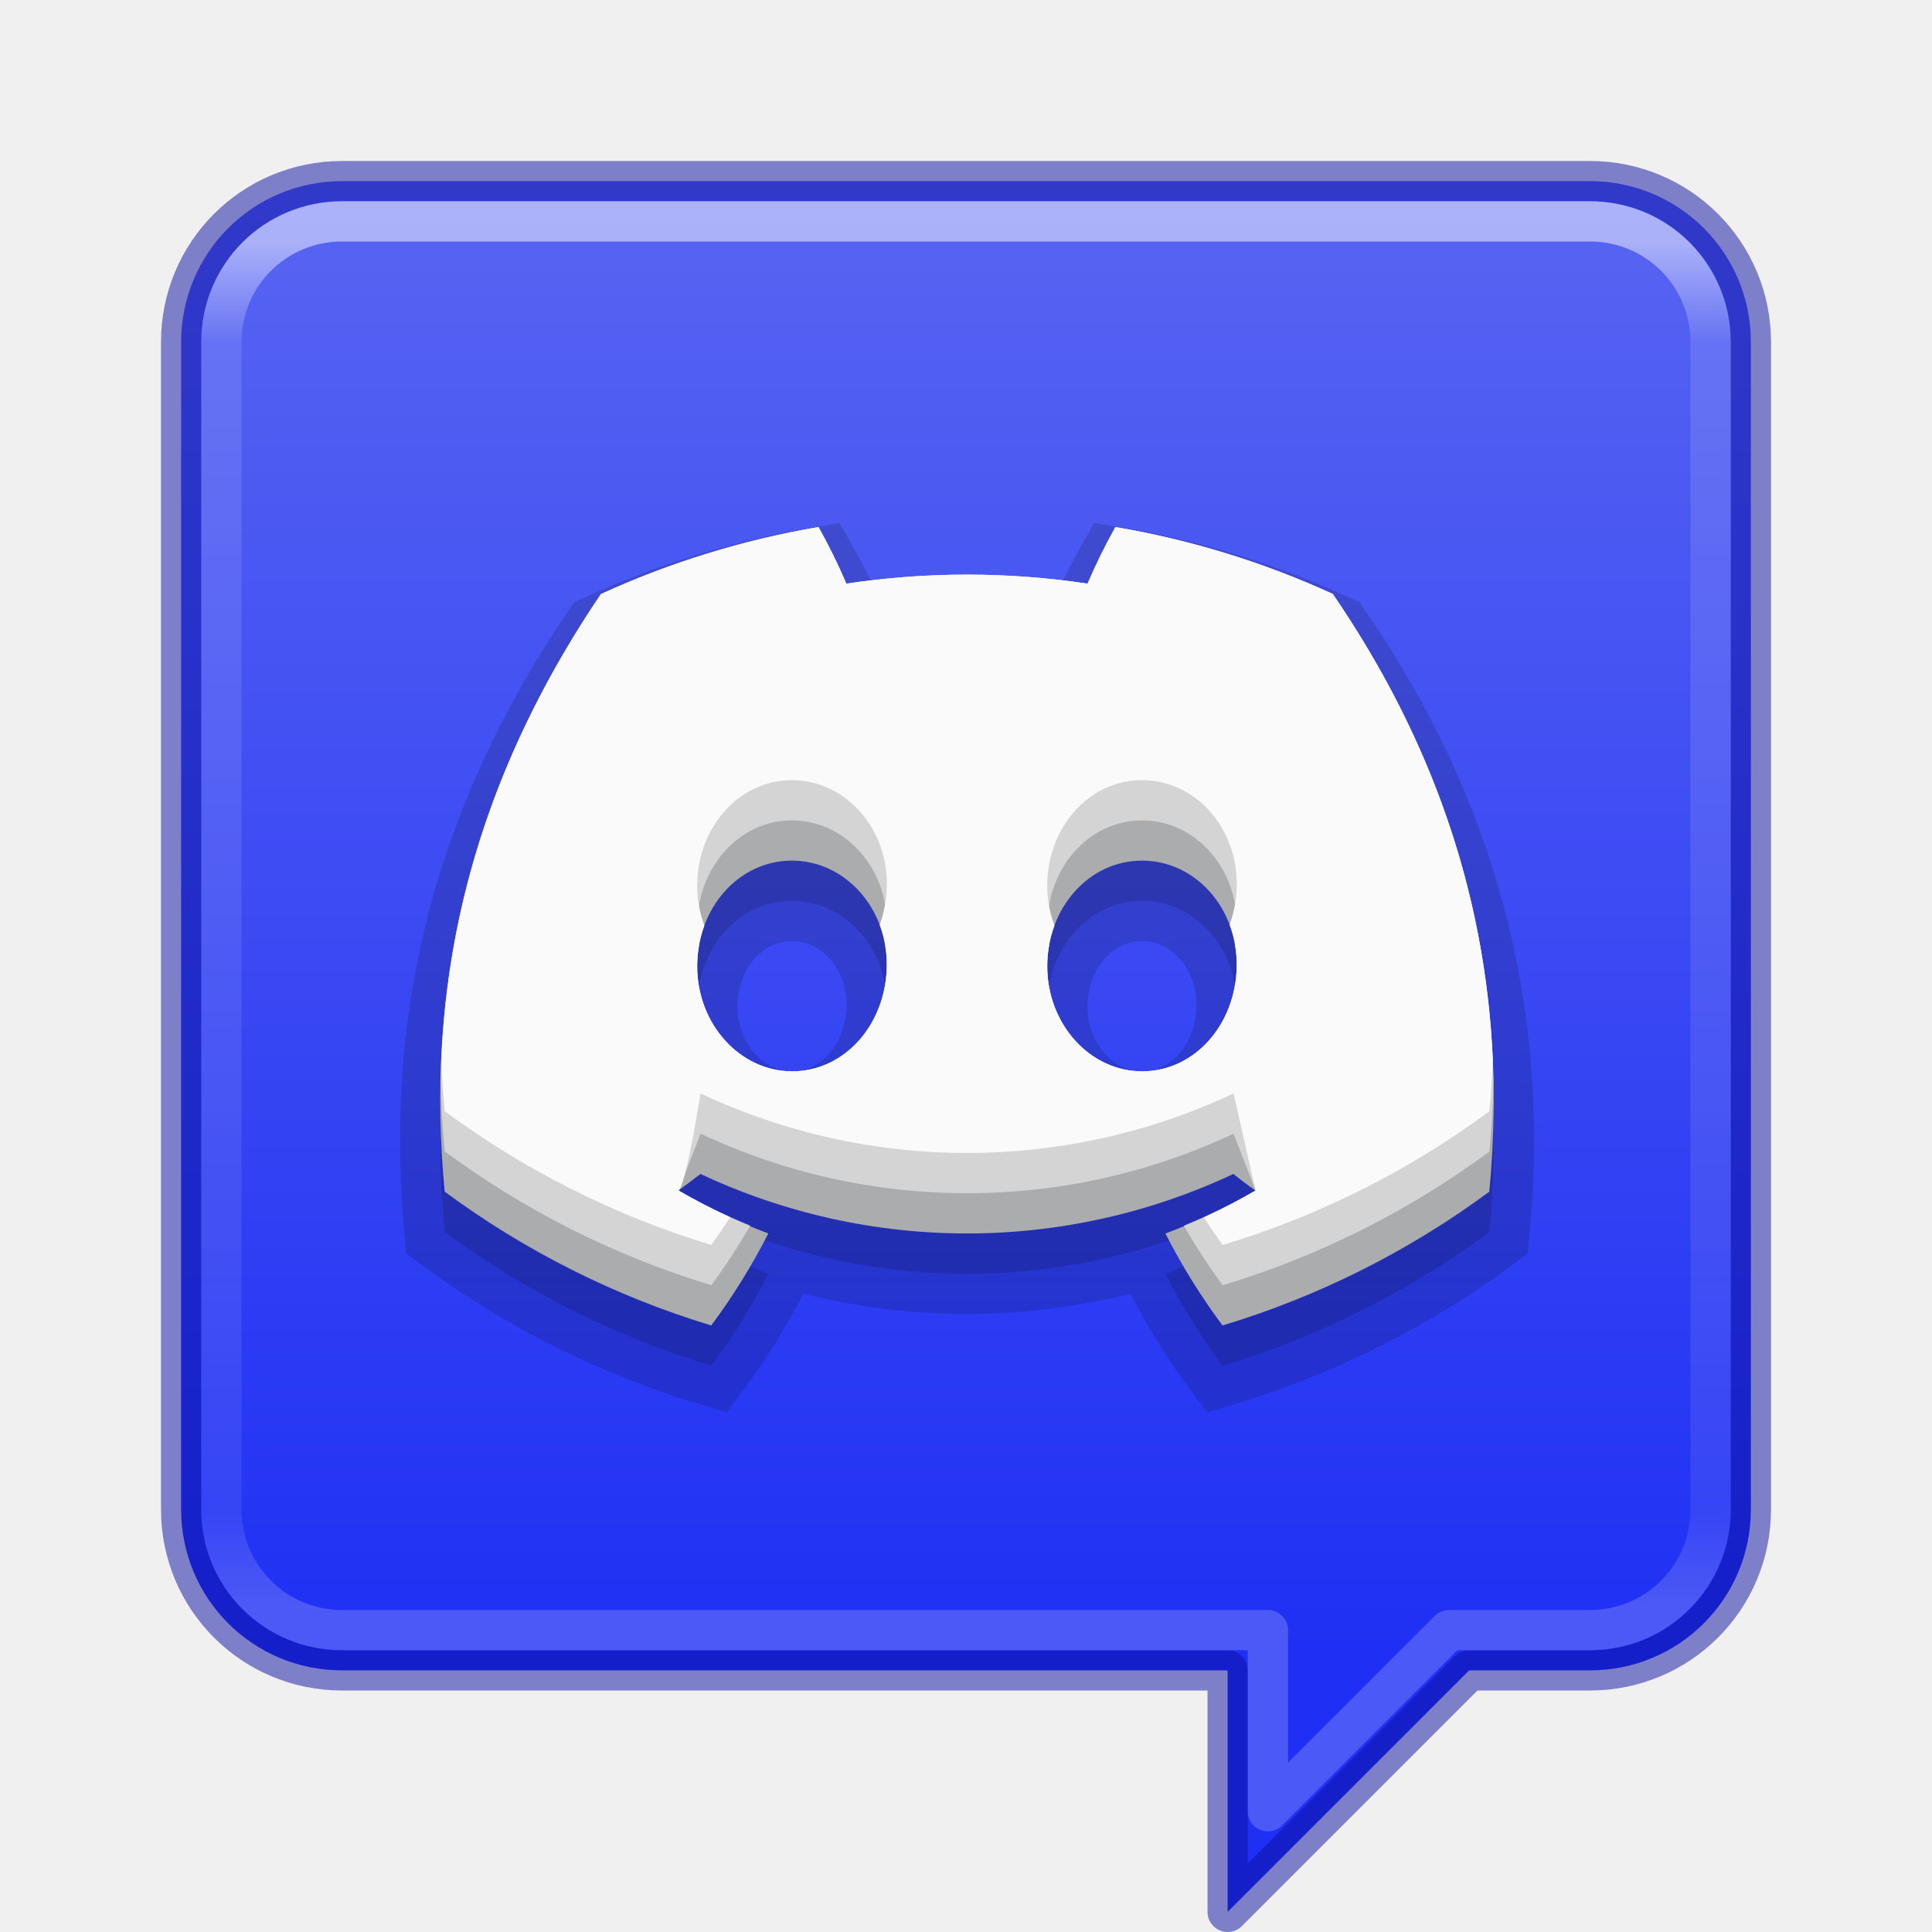
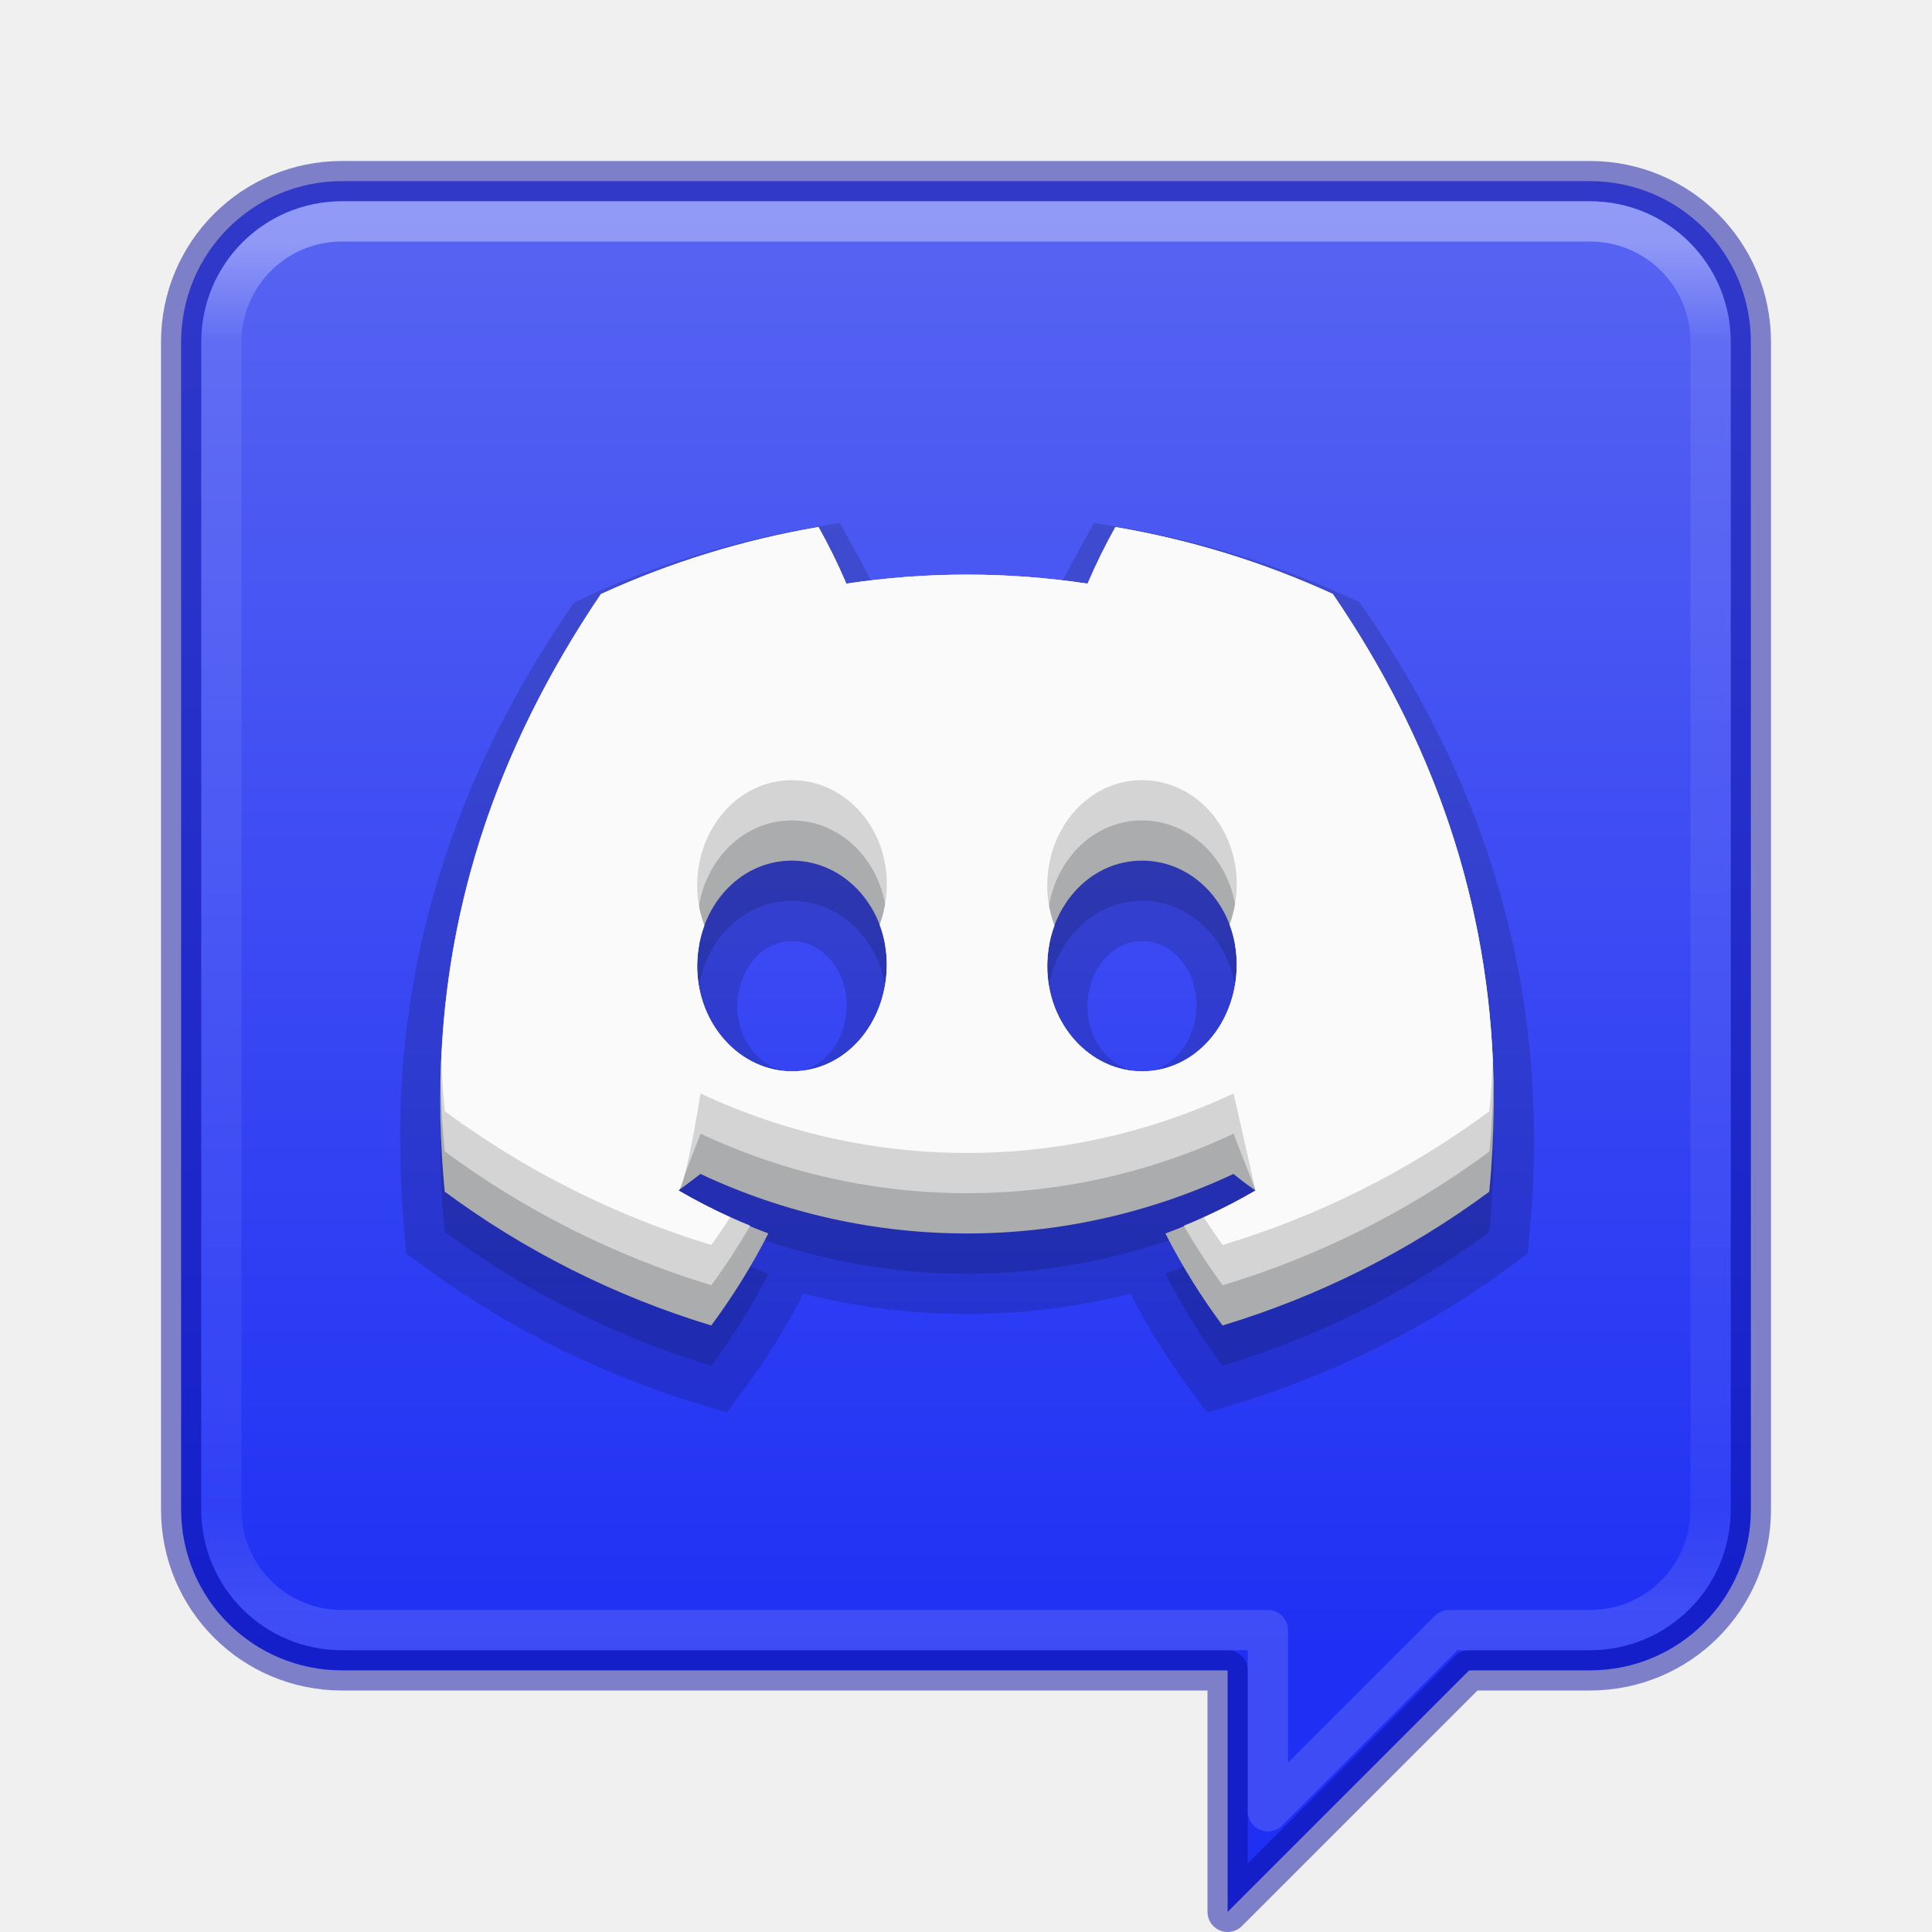
<svg xmlns="http://www.w3.org/2000/svg" xmlns:xlink="http://www.w3.org/1999/xlink" width="48" height="48" viewBox="0 0 48 48" fill="none" version="1.1" id="svg4" xml:space="preserve">
  <defs id="defs4">
    <linearGradient id="linearGradient18">
      <stop style="stop-color:#ffffff;stop-opacity:1;" offset="0" id="stop18" />
      <stop style="stop-color:#ffffff;stop-opacity:0;" offset="1" id="stop19" />
    </linearGradient>
    <linearGradient id="linearGradient17">
      <stop offset="0" style="stop-color:#ffffff;stop-opacity:1" id="stop14" />
      <stop offset="0.145" style="stop-color:#ffffff;stop-opacity:0.235" id="stop15" />
      <stop offset="0.855" style="stop-color:#ffffff;stop-opacity:0.157" id="stop16" />
      <stop offset="1" style="stop-color:#ffffff;stop-opacity:0.392" id="stop17" />
    </linearGradient>
    <style id="style1">.g{fill:#000;}.g,.h,.i{stroke-width:0px;}.h{fill:url(#e);}.i{fill:#fff;}</style>
    <style id="style1-7">.g{fill:#000;}.g,.h,.i{stroke-width:0px;}.h{fill:url(#e);}.i{fill:#fff;}</style>
    <style id="style1-5">.g{fill:#000;}.g,.h,.i{stroke-width:0px;}.h{fill:url(#e);}.i{fill:#fff;}</style>
    <linearGradient id="linearGradient2-5">
      <stop style="stop-color:#5865f2;stop-opacity:1;" offset="0" id="stop3-3" />
      <stop style="stop-color:#1f30f4;stop-opacity:1;" offset="1" id="stop4-5" />
    </linearGradient>
    <style id="style1-3">.g{fill:#000;}.g,.h,.i{stroke-width:0px;}.h{fill:url(#e);}.i{fill:#fff;}</style>
    <style id="style1-6">.cls-1{fill:#fff;}</style>
    <linearGradient xlink:href="#linearGradient17" id="linearGradient12" x1="24" y1="6" x2="24" y2="44" gradientUnits="userSpaceOnUse" gradientTransform="translate(0,-51)" />
    <linearGradient xlink:href="#linearGradient18" id="linearGradient19" x1="38.264" y1="46.5" x2="36.881" y2="41" gradientUnits="userSpaceOnUse" gradientTransform="translate(0,-51)" />
    <linearGradient id="linearGradient3820-7-2">
      <stop id="stop3822-2-6" style="stop-color:#000000;stop-opacity:1" offset="0" />
      <stop id="stop3824-1-2" style="stop-color:#000000;stop-opacity:0" offset="1" />
    </linearGradient>
    <radialGradient xlink:href="#linearGradient3820-7-2" id="radialGradient3" gradientUnits="userSpaceOnUse" gradientTransform="matrix(0.3823536,7.5555777e-8,-1.8372241e-8,0.1115198,-5.925427,36.33585)" cx="99.189" cy="185.297" fx="99.189" fy="185.297" r="62.769" />
    <radialGradient xlink:href="#linearGradient3820-7-2" id="radialGradient4" gradientUnits="userSpaceOnUse" gradientTransform="matrix(0.2549024,5.3967361e-8,-1.2248161e-8,0.07965545,6.716382,44.24067)" cx="99.189" cy="185.297" fx="99.189" fy="185.297" r="62.769" />
    <style id="style1-62">.g{fill:#000;}.g,.h,.i{stroke-width:0px;}.h{fill:url(#e);}.i{fill:#fff;}</style>
    <style id="style1-6-9">.cls-1{fill:#fff;}</style>
    <style id="style1-67">.cls-1{fill:#fff;}</style>
    <style id="style1-56">.g{fill:#000;}.g,.h,.i{stroke-width:0px;}.h{fill:url(#e);}.i{fill:#fff;}</style>
    <style id="style1-7-1">.g{fill:#000;}.g,.h,.i{stroke-width:0px;}.h{fill:url(#e);}.i{fill:#fff;}</style>
    <style id="style1-5-2">.g{fill:#000;}.g,.h,.i{stroke-width:0px;}.h{fill:url(#e);}.i{fill:#fff;}</style>
    <style id="style1-3-7">.g{fill:#000;}.g,.h,.i{stroke-width:0px;}.h{fill:url(#e);}.i{fill:#fff;}</style>
    <style id="style1-6-1">.cls-1{fill:#fff;}</style>
    <style id="style1-2">.g{fill:#000;}.g,.h,.i{stroke-width:0px;}.h{fill:url(#e);}.i{fill:#fff;}</style>
    <style id="style1-6-8">.cls-1{fill:#fff;}</style>
    <linearGradient xlink:href="#linearGradient2-5" id="linearGradient9" x1="24" y1="5" x2="24" y2="45" gradientUnits="userSpaceOnUse" gradientTransform="translate(0,-51)" />
    <linearGradient id="linearGradient1201">
      <stop id="stop1193" style="stop-color:#ffffff;stop-opacity:1" offset="0" />
      <stop id="stop1195" style="stop-color:#ffffff;stop-opacity:0.235" offset="0.074" />
      <stop id="stop1197" style="stop-color:#ffffff;stop-opacity:0.157" offset="0.926" />
      <stop id="stop1199" style="stop-color:#ffffff;stop-opacity:0.392" offset="1" />
    </linearGradient>
    <linearGradient x1="39" y1="6" x2="39" y2="40" id="linearGradient3058-5" xlink:href="#linearGradient1201" gradientUnits="userSpaceOnUse" gradientTransform="translate(4e-6)" />
    <linearGradient xlink:href="#linearGradient2-5" id="linearGradient930-9-2" x1="16.692" y1="2.5" x2="16.692" y2="27.769" gradientUnits="userSpaceOnUse" gradientTransform="matrix(1.444444,0,0,1.444444,0.888913,0.888891)" />
    <linearGradient id="linearGradient870">
      <stop id="stop866" offset="0" style="stop-color:#cd9ef7;stop-opacity:1" />
      <stop id="stop868" offset="1" style="stop-color:#a56de2;stop-opacity:1" />
    </linearGradient>
    <linearGradient id="linearGradient30">
      <stop style="stop-color:#ffffff;stop-opacity:1;" offset="0" id="stop30" />
      <stop style="stop-color:#fafafa;stop-opacity:0;" offset="1" id="stop31" />
    </linearGradient>
    <linearGradient id="linearGradient22">
      <stop id="stop13" style="stop-color:#ffffff;stop-opacity:1" offset="0" />
      <stop id="stop20" style="stop-color:#ffffff;stop-opacity:0.235" offset="0.135" />
      <stop id="stop21" style="stop-color:#ffffff;stop-opacity:0.157" offset="0.865" />
      <stop id="stop22" style="stop-color:#ffffff;stop-opacity:0.392" offset="1" />
    </linearGradient>
    <style id="style1-79">.g{fill:#000;}.g,.h,.i{stroke-width:0px;}.h{fill:url(#e);}.i{fill:#fff;}</style>
    <style id="style1-7-2">.g{fill:#000;}.g,.h,.i{stroke-width:0px;}.h{fill:url(#e);}.i{fill:#fff;}</style>
    <style id="style1-5-0">.g{fill:#000;}.g,.h,.i{stroke-width:0px;}.h{fill:url(#e);}.i{fill:#fff;}</style>
    <style id="style1-53">.g{fill:#000;}.g,.h,.i{stroke-width:0px;}.h{fill:url(#e);}.i{fill:#fff;}</style>
    <style id="style1-6-2">.cls-1{fill:#fff;}</style>
    <style id="style1-67-3">.cls-1{fill:#fff;}</style>
    <style id="style1-675">.g{fill:#000;}.g,.h,.i{stroke-width:0px;}.h{fill:url(#e);}.i{fill:#fff;}</style>
    <style id="style1-7-3">.g{fill:#000;}.g,.h,.i{stroke-width:0px;}.h{fill:url(#e);}.i{fill:#fff;}</style>
    <style id="style1-5-5">.g{fill:#000;}.g,.h,.i{stroke-width:0px;}.h{fill:url(#e);}.i{fill:#fff;}</style>
    <style id="style1-3-9">.g{fill:#000;}.g,.h,.i{stroke-width:0px;}.h{fill:url(#e);}.i{fill:#fff;}</style>
    <style id="style1-6-6">.cls-1{fill:#fff;}</style>
    <style id="style1-70">.g{fill:#000;}.g,.h,.i{stroke-width:0px;}.h{fill:url(#e);}.i{fill:#fff;}</style>
    <style id="style1-6-3">.cls-1{fill:#fff;}</style>
    <linearGradient id="linearGradient3820-7-2-2">
      <stop offset="0" style="stop-color:#3d3d3d;stop-opacity:1" id="stop3822-2-6-36" />
      <stop offset="0.5" style="stop-color:#686868;stop-opacity:0.498" id="stop3864-8-7-6" />
      <stop offset="1" style="stop-color:#686868;stop-opacity:0" id="stop3824-1-2-4" />
    </linearGradient>
    <radialGradient cx="99.157" cy="186.171" r="62.769" fx="99.157" fy="186.171" id="radialGradient3108-6" xlink:href="#linearGradient3820-7-2-2" gradientUnits="userSpaceOnUse" gradientTransform="matrix(0.2147314,0,0,0.06794726,-5.313625,15.11686)" />
    <linearGradient xlink:href="#linearGradient22" id="linearGradient13" x1="16" y1="3" x2="16" y2="29" gradientUnits="userSpaceOnUse" gradientTransform="translate(0,-33)" />
    <linearGradient xlink:href="#linearGradient2-5" id="linearGradient29" x1="16" y1="3" x2="16" y2="30" gradientUnits="userSpaceOnUse" gradientTransform="translate(0,-33)" />
    <linearGradient xlink:href="#linearGradient30" id="linearGradient31" x1="25.003" y1="30.933" x2="23.779" y2="27.459" gradientUnits="userSpaceOnUse" />
    <linearGradient id="linearGradient4">
      <stop id="stop1" style="stop-color:#ffffff;stop-opacity:1" offset="0" />
      <stop id="stop2" style="stop-color:#ffffff;stop-opacity:0.235" offset="0.068" />
      <stop id="stop3" style="stop-color:#ffffff;stop-opacity:0.157" offset="0.932" />
      <stop id="stop4" style="stop-color:#ffffff;stop-opacity:0.392" offset="1" />
    </linearGradient>
    <linearGradient xlink:href="#linearGradient2-5" id="linearGradient930-9-2-8" x1="17" y1="2.5" x2="17" y2="29" gradientUnits="userSpaceOnUse" gradientTransform="translate(58)" />
    <linearGradient x1="24" y1="6.24" x2="24" y2="38.8" id="linearGradient4161-0-2" xlink:href="#linearGradient4" gradientUnits="userSpaceOnUse" gradientTransform="matrix(0.6756757,0,0,0.6756757,57.78379,-0.2162061)" />
  </defs>
  <path id="rect5505-21-1" style="color:#000000;font-variation-settings:normal;display:inline;overflow:visible;visibility:visible;opacity:1;vector-effect:none;fill:url(#linearGradient930-9-2);fill-opacity:1;fill-rule:nonzero;stroke:#0a0f9f;stroke-width:1;stroke-linecap:butt;stroke-linejoin:round;stroke-miterlimit:4;stroke-dasharray:none;stroke-dashoffset:0;stroke-opacity:0.502;marker:none;enable-background:accumulate;stop-color:#000000;stop-opacity:1" d="m 8.5,4.5 c -2.216,0 -4,1.784 -4,4 v 29 c 0,2.216 1.784,4 4,4 h 22 v 6 l 6,-6 h 3 c 2.216,0 4,-1.784 4,-4 v -29 c 0,-2.216 -1.784,-4 -4,-4 z" />
-   <path id="rect6741-2" style="opacity:0.5;fill:none;stroke:url(#linearGradient3058-5);stroke-width:1;stroke-linecap:round;stroke-linejoin:round;stroke-miterlimit:4;stroke-dasharray:none;stroke-dashoffset:0;stroke-opacity:1" d="m 8.5,5.5 c -1.662,0 -3,1.338 -3,3 v 29 c 0,1.662 1.338,3 3,3 h 23 V 45 L 36,40.5 h 3.5 c 1.662,0 3,-1.338 3,-3 v -29 c 0,-1.662 -1.338,-3 -3,-3 z" />
+   <path id="rect6741-2" style="opacity:0.35;fill:none;stroke:url(#linearGradient3058-5);stroke-width:1;stroke-linecap:round;stroke-linejoin:round;stroke-miterlimit:4;stroke-dasharray:none;stroke-dashoffset:0;stroke-opacity:1" d="m 8.5,5.5 c -1.662,0 -3,1.338 -3,3 v 29 c 0,1.662 1.338,3 3,3 h 23 V 45 L 36,40.5 h 3.5 c 1.662,0 3,-1.338 3,-3 v -29 c 0,-1.662 -1.338,-3 -3,-3 z" />
  <path class="cls-1" d="M 33.11,15.755 A 21.647,21.647 0 0 0 27.71,14.094 14.835,14.835 0 0 0 27.019,15.5 a 20.109,20.109 0 0 0 -5.993,0 14.899,14.899 0 0 0 -0.692,-1.406 21.799,21.799 0 0 0 -5.404,1.665 C 11.513,20.816 10.586,25.746 11.049,30.607 v 0 a 21.767,21.767 0 0 0 6.623,3.325 15.996,15.996 0 0 0 1.418,-2.287 14.086,14.086 0 0 1 -2.234,-1.066 c 0.187,-0.136 0.371,-0.276 0.548,-0.412 a 15.558,15.558 0 0 0 13.242,0 c 0.179,0.146 0.362,0.286 0.548,0.412 a 14.139,14.139 0 0 1 -2.238,1.068 15.852,15.852 0 0 0 1.418,2.285 21.668,21.668 0 0 0 6.627,-3.323 v 0 C 37.545,24.972 36.073,20.087 33.11,15.755 Z M 19.677,27.617 c -1.291,0 -2.357,-1.171 -2.357,-2.612 0,-1.441 1.029,-2.623 2.353,-2.623 1.324,0 2.382,1.182 2.359,2.623 -0.023,1.441 -1.04,2.612 -2.355,2.612 z m 8.696,0 c -1.293,0 -2.355,-1.171 -2.355,-2.612 0,-1.441 1.029,-2.623 2.355,-2.623 1.326,0 2.376,1.182 2.353,2.623 -0.023,1.441 -1.038,2.612 -2.353,2.612 z" id="path20" style="opacity:0.15;fill:#000000;fill-opacity:1;stroke:#000000;stroke-width:2;stroke-dasharray:none;stroke-opacity:1" />
  <path class="cls-1" d="M 33.11,15.755 A 21.647,21.647 0 0 0 27.71,14.094 14.835,14.835 0 0 0 27.019,15.5 a 20.109,20.109 0 0 0 -5.993,0 14.899,14.899 0 0 0 -0.692,-1.406 21.799,21.799 0 0 0 -5.404,1.665 C 11.513,20.816 10.586,25.746 11.049,30.607 v 0 a 21.767,21.767 0 0 0 6.623,3.325 15.996,15.996 0 0 0 1.418,-2.287 14.086,14.086 0 0 1 -2.234,-1.066 c 0.187,-0.136 0.371,-0.276 0.548,-0.412 a 15.558,15.558 0 0 0 13.242,0 c 0.179,0.146 0.362,0.286 0.548,0.412 a 14.139,14.139 0 0 1 -2.238,1.068 15.852,15.852 0 0 0 1.418,2.285 21.668,21.668 0 0 0 6.627,-3.323 v 0 C 37.545,24.972 36.073,20.087 33.11,15.755 Z M 19.677,27.617 c -1.291,0 -2.357,-1.171 -2.357,-2.612 0,-1.441 1.029,-2.623 2.353,-2.623 1.324,0 2.382,1.182 2.359,2.623 -0.023,1.441 -1.04,2.612 -2.355,2.612 z m 8.696,0 c -1.293,0 -2.355,-1.171 -2.355,-2.612 0,-1.441 1.029,-2.623 2.355,-2.623 1.326,0 2.376,1.182 2.353,2.623 -0.023,1.441 -1.038,2.612 -2.353,2.612 z" id="path19" style="opacity:0.15;fill:#000000;fill-opacity:1;stroke:none;stroke-width:0.206;stroke-dasharray:none" />
  <path class="cls-1" d="m 33.11,14.755 c -1.72,-0.787 -3.535,-1.346 -5.4,-1.661 -0.255,0.456 -0.486,0.926 -0.692,1.406 -1.986,-0.299 -4.006,-0.299 -5.993,0 -0.206,-0.481 -0.437,-0.95 -0.692,-1.406 -1.866,0.318 -3.683,0.878 -5.404,1.665 -3.417,5.056 -4.344,9.987 -3.881,14.847 v 0 c 2.001,1.479 4.241,2.603 6.623,3.325 0.536,-0.721 1.011,-1.486 1.418,-2.287 -0.774,-0.289 -1.522,-0.646 -2.234,-1.066 0.187,-0.136 0.371,-0.276 0.548,-0.412 4.194,1.972 9.048,1.972 13.242,0 0.179,0.146 0.362,0.286 0.548,0.412 -0.713,0.421 -1.462,0.779 -2.238,1.068 0.407,0.801 0.882,1.565 1.418,2.285 2.383,-0.719 4.625,-1.843 6.627,-3.323 v 0 C 37.545,23.972 36.073,19.087 33.11,14.755 Z M 19.677,26.617 c -1.291,0 -2.357,-1.171 -2.357,-2.612 0,-1.441 1.029,-2.623 2.353,-2.623 1.324,0 2.382,1.182 2.359,2.623 -0.023,1.441 -1.04,2.612 -2.355,2.612 z m 8.696,0 c -1.293,0 -2.355,-1.171 -2.355,-2.612 0,-1.441 1.029,-2.623 2.355,-2.623 1.326,0 2.376,1.182 2.353,2.623 -0.023,1.441 -1.038,2.612 -2.353,2.612 z" id="path1-6" style="fill:#abacae;stroke-width:0.206" />
  <path id="path21" style="fill:#d4d4d4;stroke-width:0.206" class="cls-1" d="m 20.334,13.094 c -1.866,0.318 -3.683,0.878 -5.404,1.666 -2.767,4.094 -3.899,8.106 -3.984,12.064 0.013,0.595 0.047,1.19 0.104,1.783 2.001,1.478 4.242,2.603 6.623,3.324 0.349,-0.475 0.671,-0.97 0.965,-1.48 -0.613,-0.249 -1.207,-0.541 -1.779,-0.873 l 0.547,-1.412 c 4.194,1.972 9.048,1.972 13.242,0 l 0.547,1.412 c -0.573,0.333 -1.169,0.625 -1.783,0.875 0.294,0.51 0.616,1.004 0.965,1.479 2.383,-0.719 4.625,-1.842 6.627,-3.322 0.058,-0.599 0.087,-1.189 0.1,-1.771 -0.098,-4.487 -1.524,-8.477 -3.99,-12.082 -1.72,-0.788 -3.535,-1.346 -5.4,-1.662 -0.255,0.456 -0.486,0.926 -0.691,1.406 -1.987,-0.299 -4.007,-0.299 -5.994,0 -0.206,-0.481 -0.436,-0.95 -0.691,-1.406 z m -0.66,7.289 c 1.324,0 2.382,1.182 2.359,2.623 -0.003,0.156 -0.02,0.308 -0.045,0.457 0.031,0.175 0.048,0.357 0.045,0.543 -0.023,1.441 -1.04,2.611 -2.355,2.611 -1.291,0 -2.357,-1.17 -2.357,-2.611 0,-0.173 0.016,-0.344 0.045,-0.508 -0.028,-0.16 -0.045,-0.324 -0.045,-0.492 0,-1.441 1.03,-2.623 2.354,-2.623 z m 8.699,0 c 1.326,0 2.376,1.182 2.354,2.623 -0.003,0.156 -0.02,0.308 -0.045,0.457 0.031,0.175 0.048,0.357 0.045,0.543 -0.023,1.441 -1.038,2.611 -2.354,2.611 -1.293,0 -2.355,-1.17 -2.355,-2.611 0,-0.173 0.016,-0.344 0.045,-0.508 -0.028,-0.16 -0.045,-0.324 -0.045,-0.492 0,-1.441 1.03,-2.623 2.355,-2.623 z" />
  <path id="path22" style="fill:#fafafa;stroke-width:0.206" class="cls-1" d="m 20.334,13.094 c -1.866,0.318 -3.683,0.878 -5.404,1.666 -2.654,3.926 -3.799,7.776 -3.965,11.576 0.019,0.424 0.044,0.848 0.084,1.271 2.001,1.478 4.242,2.603 6.623,3.324 0.163,-0.226 0.32,-0.456 0.471,-0.689 -0.439,-0.199 -0.868,-0.421 -1.285,-0.664 0.187,-0.136 0.547,-2.412 0.547,-2.412 4.194,1.972 9.048,1.972 13.242,0 l 0.547,2.412 c -0.417,0.244 -0.847,0.466 -1.287,0.666 0.15,0.233 0.307,0.462 0.469,0.688 2.383,-0.719 4.625,-1.842 6.627,-3.322 0.041,-0.43 0.068,-0.854 0.086,-1.275 -0.19,-4.282 -1.603,-8.108 -3.977,-11.578 -1.72,-0.788 -3.535,-1.346 -5.4,-1.662 -0.255,0.456 -0.486,0.926 -0.691,1.406 -1.987,-0.299 -4.007,-0.299 -5.994,0 -0.206,-0.481 -0.436,-0.95 -0.691,-1.406 z m -0.66,6.289 c 1.324,0 2.382,1.182 2.359,2.623 -0.005,0.343 -0.069,0.67 -0.178,0.971 0.119,0.316 0.183,0.665 0.178,1.029 -0.023,1.441 -1.04,2.611 -2.355,2.611 -1.291,0 -2.357,-1.17 -2.357,-2.611 0,-0.357 0.065,-0.699 0.18,-1.01 -0.114,-0.306 -0.18,-0.639 -0.18,-0.99 0,-1.441 1.03,-2.623 2.354,-2.623 z m 8.699,0 c 1.326,0 2.376,1.182 2.354,2.623 -0.005,0.342 -0.07,0.667 -0.178,0.967 0.119,0.317 0.183,0.668 0.178,1.033 -0.023,1.441 -1.038,2.611 -2.354,2.611 -1.293,0 -2.355,-1.17 -2.355,-2.611 0,-0.357 0.065,-0.699 0.18,-1.01 -0.114,-0.306 -0.18,-0.639 -0.18,-0.99 0,-1.441 1.03,-2.623 2.355,-2.623 z" />
</svg>
